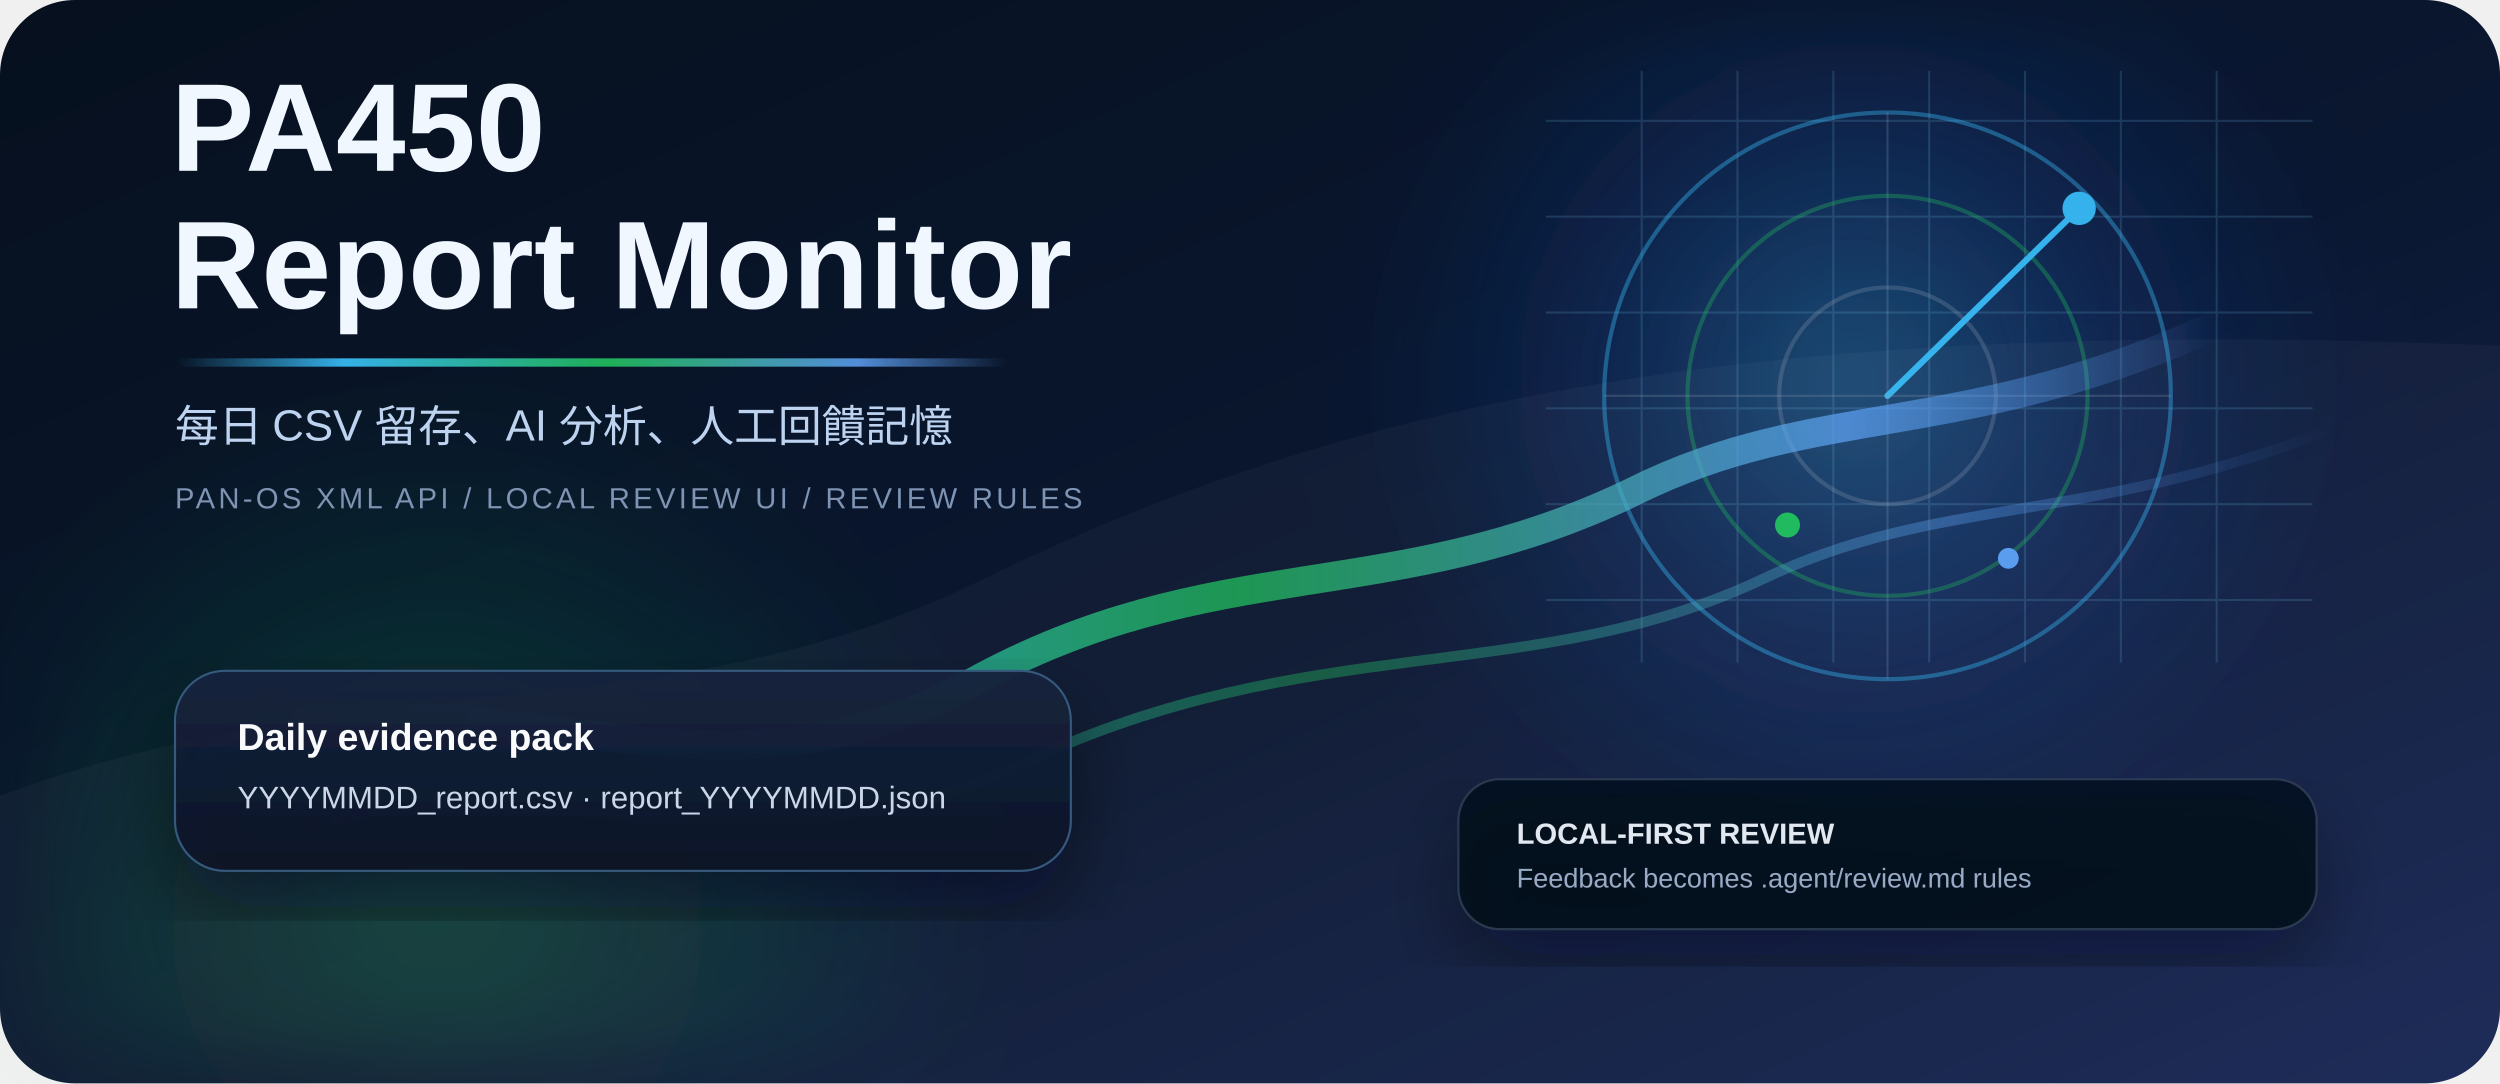
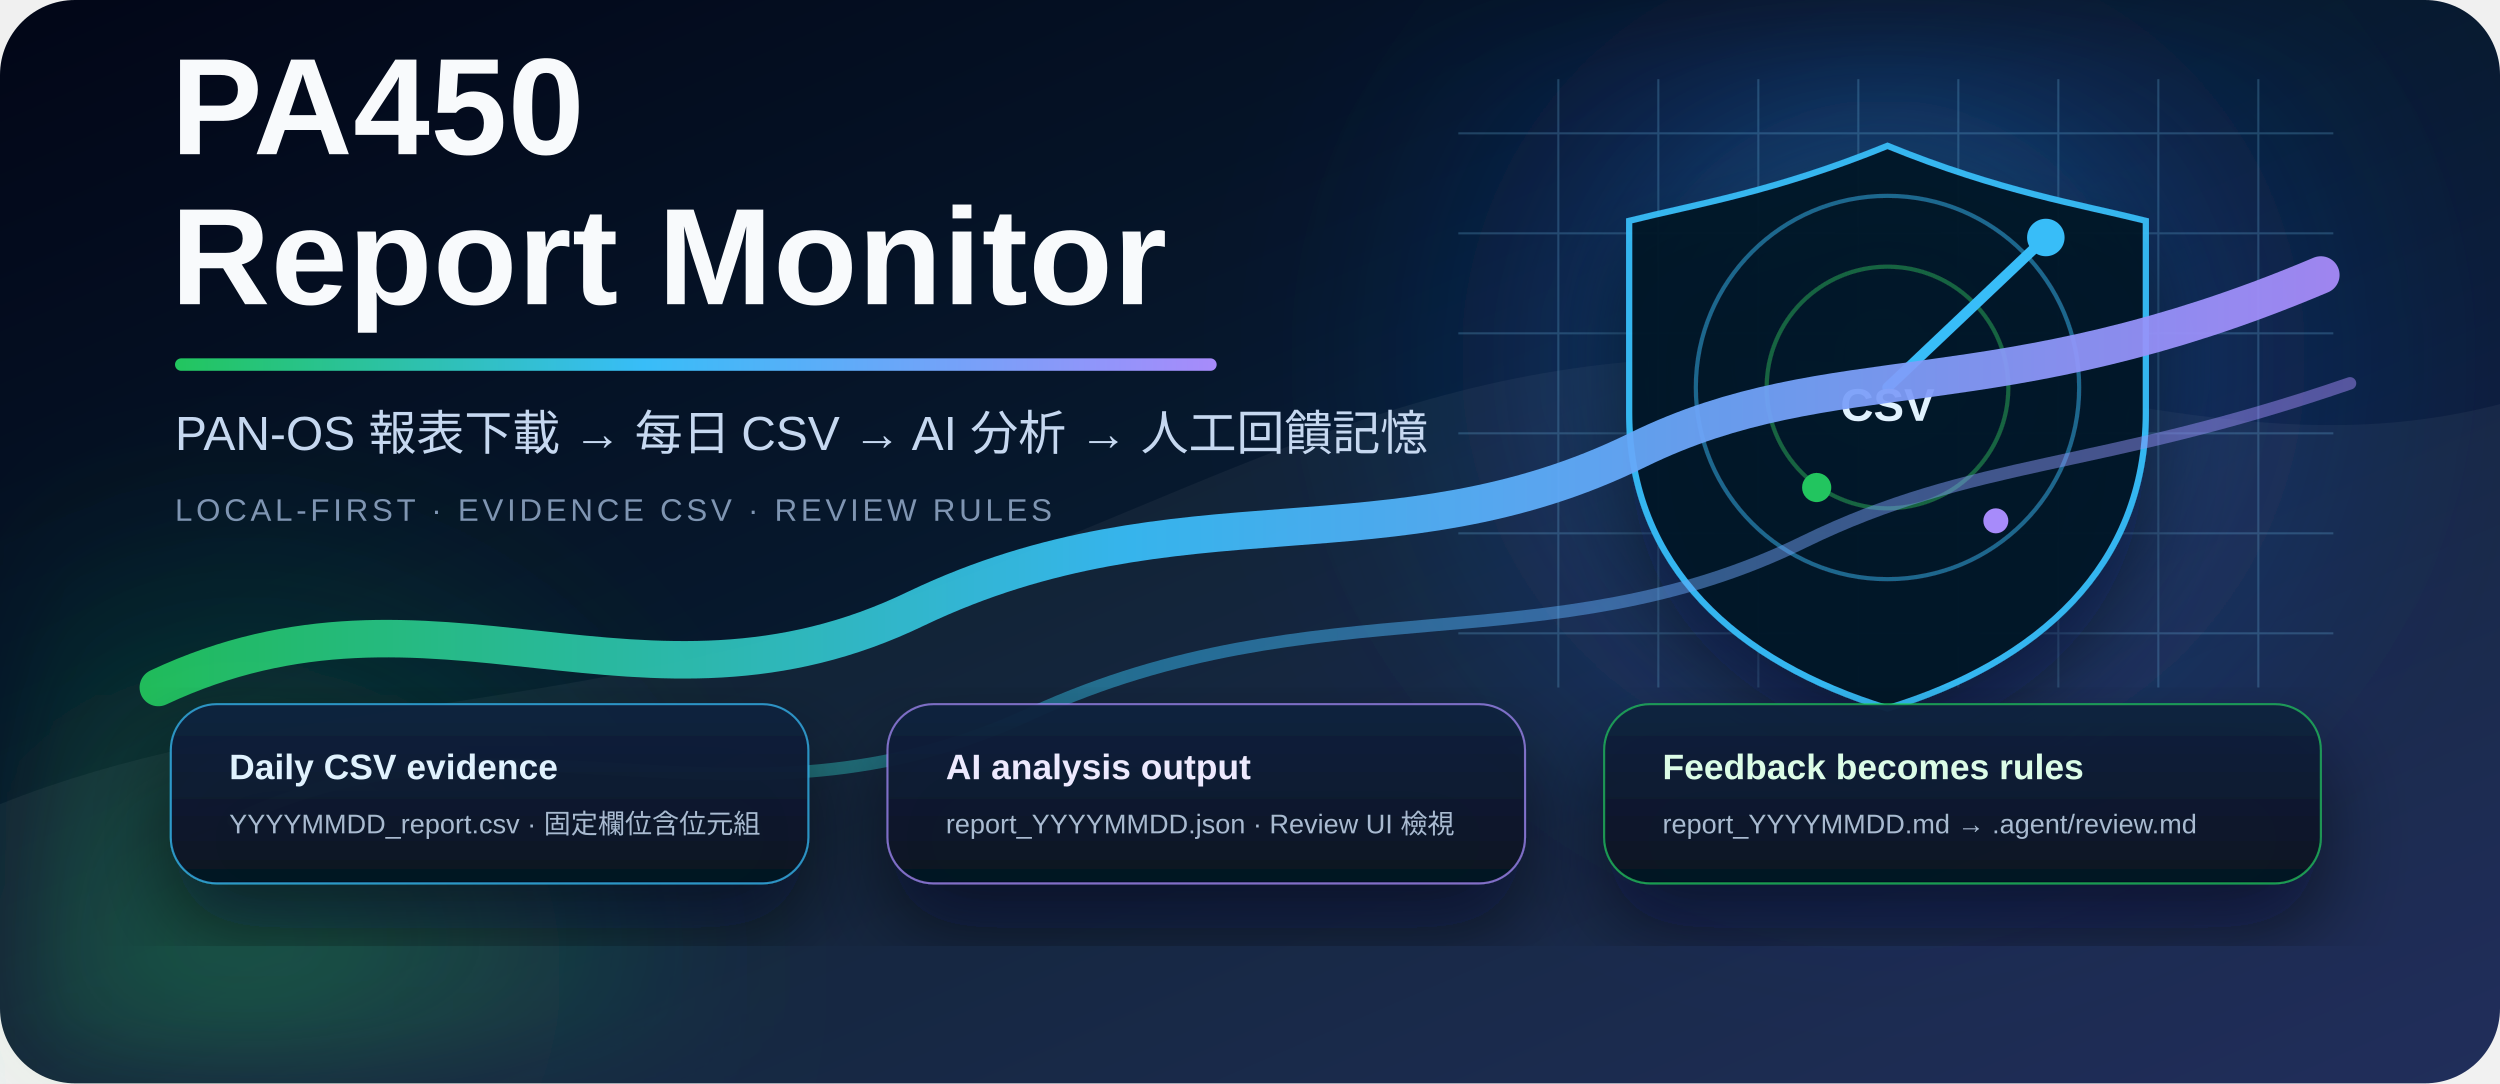
<svg xmlns="http://www.w3.org/2000/svg" width="1200" height="520" viewBox="0 0 1200 520" role="img" aria-labelledby="title desc">
  <defs>
    <linearGradient id="bg" x1="0" y1="0" x2="1" y2="1">
-       <stop offset="0" stop-color="#06101e" />
-       <stop offset="0.55" stop-color="#0a1730" />
+       <stop offset="0" stop-color="#020617" />
+       <stop offset="0.48" stop-color="#071a2f" />
      <stop offset="1" stop-color="#172554" />
    </linearGradient>
-     <radialGradient id="blueGlow" cx="50%" cy="50%" r="50%">
-       <stop offset="0" stop-color="#38bdf8" stop-opacity="0.38" />
-       <stop offset="0.58" stop-color="#2563eb" stop-opacity="0.14" />
+     <radialGradient id="cyanGlow" cx="50%" cy="50%" r="50%">
+       <stop offset="0" stop-color="#38bdf8" stop-opacity="0.58" />
+       <stop offset="0.55" stop-color="#2563eb" stop-opacity="0.16" />
      <stop offset="1" stop-color="#2563eb" stop-opacity="0" />
    </radialGradient>
    <radialGradient id="greenGlow" cx="50%" cy="50%" r="50%">
-       <stop offset="0" stop-color="#22c55e" stop-opacity="0.24" />
+       <stop offset="0" stop-color="#22c55e" stop-opacity="0.32" />
      <stop offset="1" stop-color="#22c55e" stop-opacity="0" />
    </radialGradient>
-     <linearGradient id="flow" x1="0" y1="0" x2="1" y2="0">
-       <stop offset="0" stop-color="#38bdf8" stop-opacity="0" />
-       <stop offset="0.20" stop-color="#38bdf8" stop-opacity="0.92" />
-       <stop offset="0.52" stop-color="#22c55e" stop-opacity="0.88" />
-       <stop offset="0.82" stop-color="#60a5fa" stop-opacity="0.84" />
-       <stop offset="1" stop-color="#60a5fa" stop-opacity="0" />
+     <linearGradient id="trace" x1="0" y1="0" x2="1" y2="0">
+       <stop offset="0" stop-color="#22c55e" />
+       <stop offset="0.45" stop-color="#38bdf8" />
+       <stop offset="1" stop-color="#a78bfa" />
    </linearGradient>
-     <linearGradient id="panel" x1="0" y1="0" x2="0" y2="1">
-       <stop offset="0" stop-color="#15243d" stop-opacity="0.96" />
-       <stop offset="1" stop-color="#0b1426" stop-opacity="0.96" />
+     <linearGradient id="card" x1="0" y1="0" x2="0" y2="1">
+       <stop offset="0" stop-color="#10233f" stop-opacity="0.96" />
+       <stop offset="1" stop-color="#061121" stop-opacity="0.96" />
    </linearGradient>
-     <filter id="blur" x="-35%" y="-35%" width="170%" height="170%">
-       <feGaussianBlur stdDeviation="30" />
+     <filter id="soft" x="-40%" y="-40%" width="180%" height="180%">
+       <feGaussianBlur stdDeviation="34" />
    </filter>
-     <filter id="shadow" x="-25%" y="-25%" width="150%" height="150%">
-       <feDropShadow dx="0" dy="18" stdDeviation="18" flood-color="#020617" flood-opacity="0.48" />
+     <filter id="shadow" x="-35%" y="-35%" width="170%" height="170%">
+       <feDropShadow dx="0" dy="22" stdDeviation="20" flood-color="#020617" flood-opacity="0.55" />
    </filter>
  </defs>
  <rect width="1200" height="520" rx="36" fill="url(#bg)" />
-   <circle cx="890" cy="182" r="238" fill="url(#blueGlow)" filter="url(#blur)" />
-   <circle cx="210" cy="444" r="260" fill="url(#greenGlow)" filter="url(#blur)" />
-   <path d="M0 382 C178 316 318 354 472 278 C636 198 826 150 1200 166 L1200 520 L0 520 Z" fill="#ffffff" opacity="0.035" />
-   <g opacity="0.16" stroke="#7dd3fc" stroke-width="1" fill="none">
-     <path d="M742 58 H1110" />
-     <path d="M742 104 H1110" />
-     <path d="M742 150 H1110" />
-     <path d="M742 196 H1110" />
-     <path d="M742 242 H1110" />
-     <path d="M742 288 H1110" />
-     <path d="M788 34 V318" />
-     <path d="M834 34 V318" />
-     <path d="M880 34 V318" />
-     <path d="M926 34 V318" />
-     <path d="M972 34 V318" />
-     <path d="M1018 34 V318" />
-     <path d="M1064 34 V318" />
+   <circle cx="904" cy="172" r="292" fill="url(#cyanGlow)" filter="url(#soft)" />
+   <circle cx="118" cy="468" r="250" fill="url(#greenGlow)" filter="url(#soft)" />
+   <path d="M0 386 C120 338 252 344 402 298 C568 246 672 166 846 172 C990 178 1084 224 1200 194 L1200 520 L0 520 Z" fill="#ffffff" opacity="0.045" />
+   <g opacity="0.22" stroke="#7dd3fc" stroke-width="1" fill="none">
+     <path d="M700 64 H1120 M700 112 H1120 M700 160 H1120 M700 208 H1120 M700 256 H1120 M700 304 H1120" />
+     <path d="M748 38 V330 M796 38 V330 M844 38 V330 M892 38 V330 M940 38 V330 M988 38 V330 M1036 38 V330 M1084 38 V330" />
  </g>
-   <g transform="translate(906 190)" opacity="0.92">
-     <circle r="136" fill="none" stroke="#38bdf8" stroke-width="2" opacity="0.42" />
-     <circle r="96" fill="none" stroke="#22c55e" stroke-width="2" opacity="0.34" />
-     <circle r="52" fill="none" stroke="#94a3b8" stroke-width="2" opacity="0.28" />
-     <path d="M0 0 L92 -90" stroke="#38bdf8" stroke-width="3" stroke-linecap="round" />
-     <path d="M0 -136 V136 M-136 0 H136" stroke="#94a3b8" stroke-width="1" opacity="0.26" />
-     <circle cx="92" cy="-90" r="8" fill="#38bdf8" />
-     <circle cx="-48" cy="62" r="6" fill="#22c55e" />
-     <circle cx="58" cy="78" r="5" fill="#60a5fa" />
+   <g transform="translate(906 186)" filter="url(#shadow)">
+     <path d="M0 -116 C54 -94 92 -88 124 -80 V12 C124 86 72 132 0 154 C-72 132 -124 86 -124 12 V-80 C-92 -88 -54 -94 0 -116Z" fill="#061527" stroke="#38bdf8" stroke-width="3" opacity="0.94" />
+     <circle r="92" fill="none" stroke="#38bdf8" stroke-width="2" opacity="0.48" />
+     <circle r="58" fill="none" stroke="#22c55e" stroke-width="2" opacity="0.44" />
+     <path d="M0 0 L76 -72" stroke="#38bdf8" stroke-width="5" stroke-linecap="round" />
+     <circle cx="76" cy="-72" r="9" fill="#38bdf8" />
+     <circle cx="-34" cy="48" r="7" fill="#22c55e" />
+     <circle cx="52" cy="64" r="6" fill="#a78bfa" />
+     <text x="0" y="16" text-anchor="middle" fill="#e0f2fe" font-family="Segoe UI, Arial, sans-serif" font-size="22" font-weight="900">CSV</text>
  </g>
-   <path d="M78 366 C218 302 328 404 466 328 C582 264 668 292 784 236 C872 192 944 212 1068 154" stroke="url(#flow)" stroke-width="14" fill="none" stroke-linecap="round" opacity="0.82" />
-   <path d="M112 408 C242 354 352 432 492 366 C628 302 736 330 846 278 C930 238 998 252 1114 208" stroke="url(#flow)" stroke-width="5" fill="none" stroke-linecap="round" opacity="0.42" />
+   <path d="M76 330 C208 268 308 356 440 292 C566 232 668 274 786 216 C880 170 958 198 1114 132" stroke="url(#trace)" stroke-width="18" fill="none" stroke-linecap="round" opacity="0.94" />
+   <path d="M112 394 C248 330 350 410 496 342 C632 280 744 320 866 260 C948 220 1006 226 1128 184" stroke="url(#trace)" stroke-width="6" fill="none" stroke-linecap="round" opacity="0.48" />
  <g font-family="WenQuanYi Zen Hei, Microsoft JhengHei, Noto Sans TC, Segoe UI, Arial, sans-serif">
-     <g transform="translate(82 82)">
-       <text x="0" y="0" fill="#f1f7ff" font-size="60" font-weight="900" letter-spacing="0.2">PA450</text>
-       <text x="0" y="66" fill="#f1f7ff" font-size="60" font-weight="900" letter-spacing="0.2">Report Monitor</text>
-       <rect x="2" y="90" width="400" height="4" rx="2" fill="url(#flow)" />
-       <text x="2" y="130" fill="#bdd3ef" font-size="21">每日 CSV 留存、AI 分析、人工回饋記憶</text>
-       <text x="2" y="162" fill="#7f93b3" font-size="14" letter-spacing="1.6">PAN-OS XML API / LOCAL REVIEW UI / REVIEW RULES</text>
+     <g transform="translate(82 74)">
+       <text x="0" y="0" fill="#f8fafc" font-size="66" font-weight="900" letter-spacing="0.4">PA450</text>
+       <text x="0" y="72" fill="#f8fafc" font-size="66" font-weight="900" letter-spacing="0.4">Report Monitor</text>
+       <rect x="2" y="98" width="500" height="6" rx="3" fill="url(#trace)" />
+       <text x="2" y="142" fill="#c6d8f0" font-size="23">PAN-OS 報表下載 → 每日 CSV → AI 分析 → 人工回饋記憶</text>
+       <text x="2" y="176" fill="#7f95b2" font-size="15" letter-spacing="1.8">LOCAL-FIRST · EVIDENCE CSV · REVIEW RULES</text>
    </g>
-     <g transform="translate(84 322)" filter="url(#shadow)">
-       <rect width="430" height="96" rx="24" fill="url(#panel)" stroke="#365a7d" />
-       <text x="30" y="38" fill="#f8fafc" font-size="18" font-weight="900">Daily evidence pack</text>
-       <text x="30" y="66" fill="#cbd7e9" font-size="15">YYYYMMDD_report.csv · report_YYYYMMDD.json</text>
+     <g transform="translate(82 338)" filter="url(#shadow)">
+       <rect width="306" height="86" rx="22" fill="url(#card)" stroke="#38bdf8" stroke-opacity="0.72" />
+       <text x="28" y="36" fill="#e0f2fe" font-size="17" font-weight="900">Daily CSV evidence</text>
+       <text x="28" y="62" fill="#a9bad0" font-size="13">YYYYMMDD_report.csv · 固定欄位含位元組</text>
    </g>
-     <g transform="translate(700 374)" filter="url(#shadow)">
-       <rect width="412" height="72" rx="20" fill="#06101e" opacity="0.78" stroke="#334155" />
-       <text x="28" y="31" fill="#e2e8f0" font-size="14" font-weight="900">LOCAL-FIRST REVIEW</text>
-       <text x="28" y="52" fill="#98aac4" font-size="13">Feedback becomes .agent/review.md rules</text>
+     <g transform="translate(426 338)" filter="url(#shadow)">
+       <rect width="306" height="86" rx="22" fill="url(#card)" stroke="#a78bfa" stroke-opacity="0.72" />
+       <text x="28" y="36" fill="#ede9fe" font-size="17" font-weight="900">AI analysis output</text>
+       <text x="28" y="62" fill="#a9bad0" font-size="13">report_YYYYMMDD.json · Review UI 檢視</text>
+     </g>
+     <g transform="translate(770 338)" filter="url(#shadow)">
+       <rect width="344" height="86" rx="22" fill="url(#card)" stroke="#22c55e" stroke-opacity="0.72" />
+       <text x="28" y="36" fill="#dcfce7" font-size="17" font-weight="900">Feedback becomes rules</text>
+       <text x="28" y="62" fill="#a9bad0" font-size="13">report_YYYYMMDD.md → .agent/review.md</text>
    </g>
  </g>
</svg>
